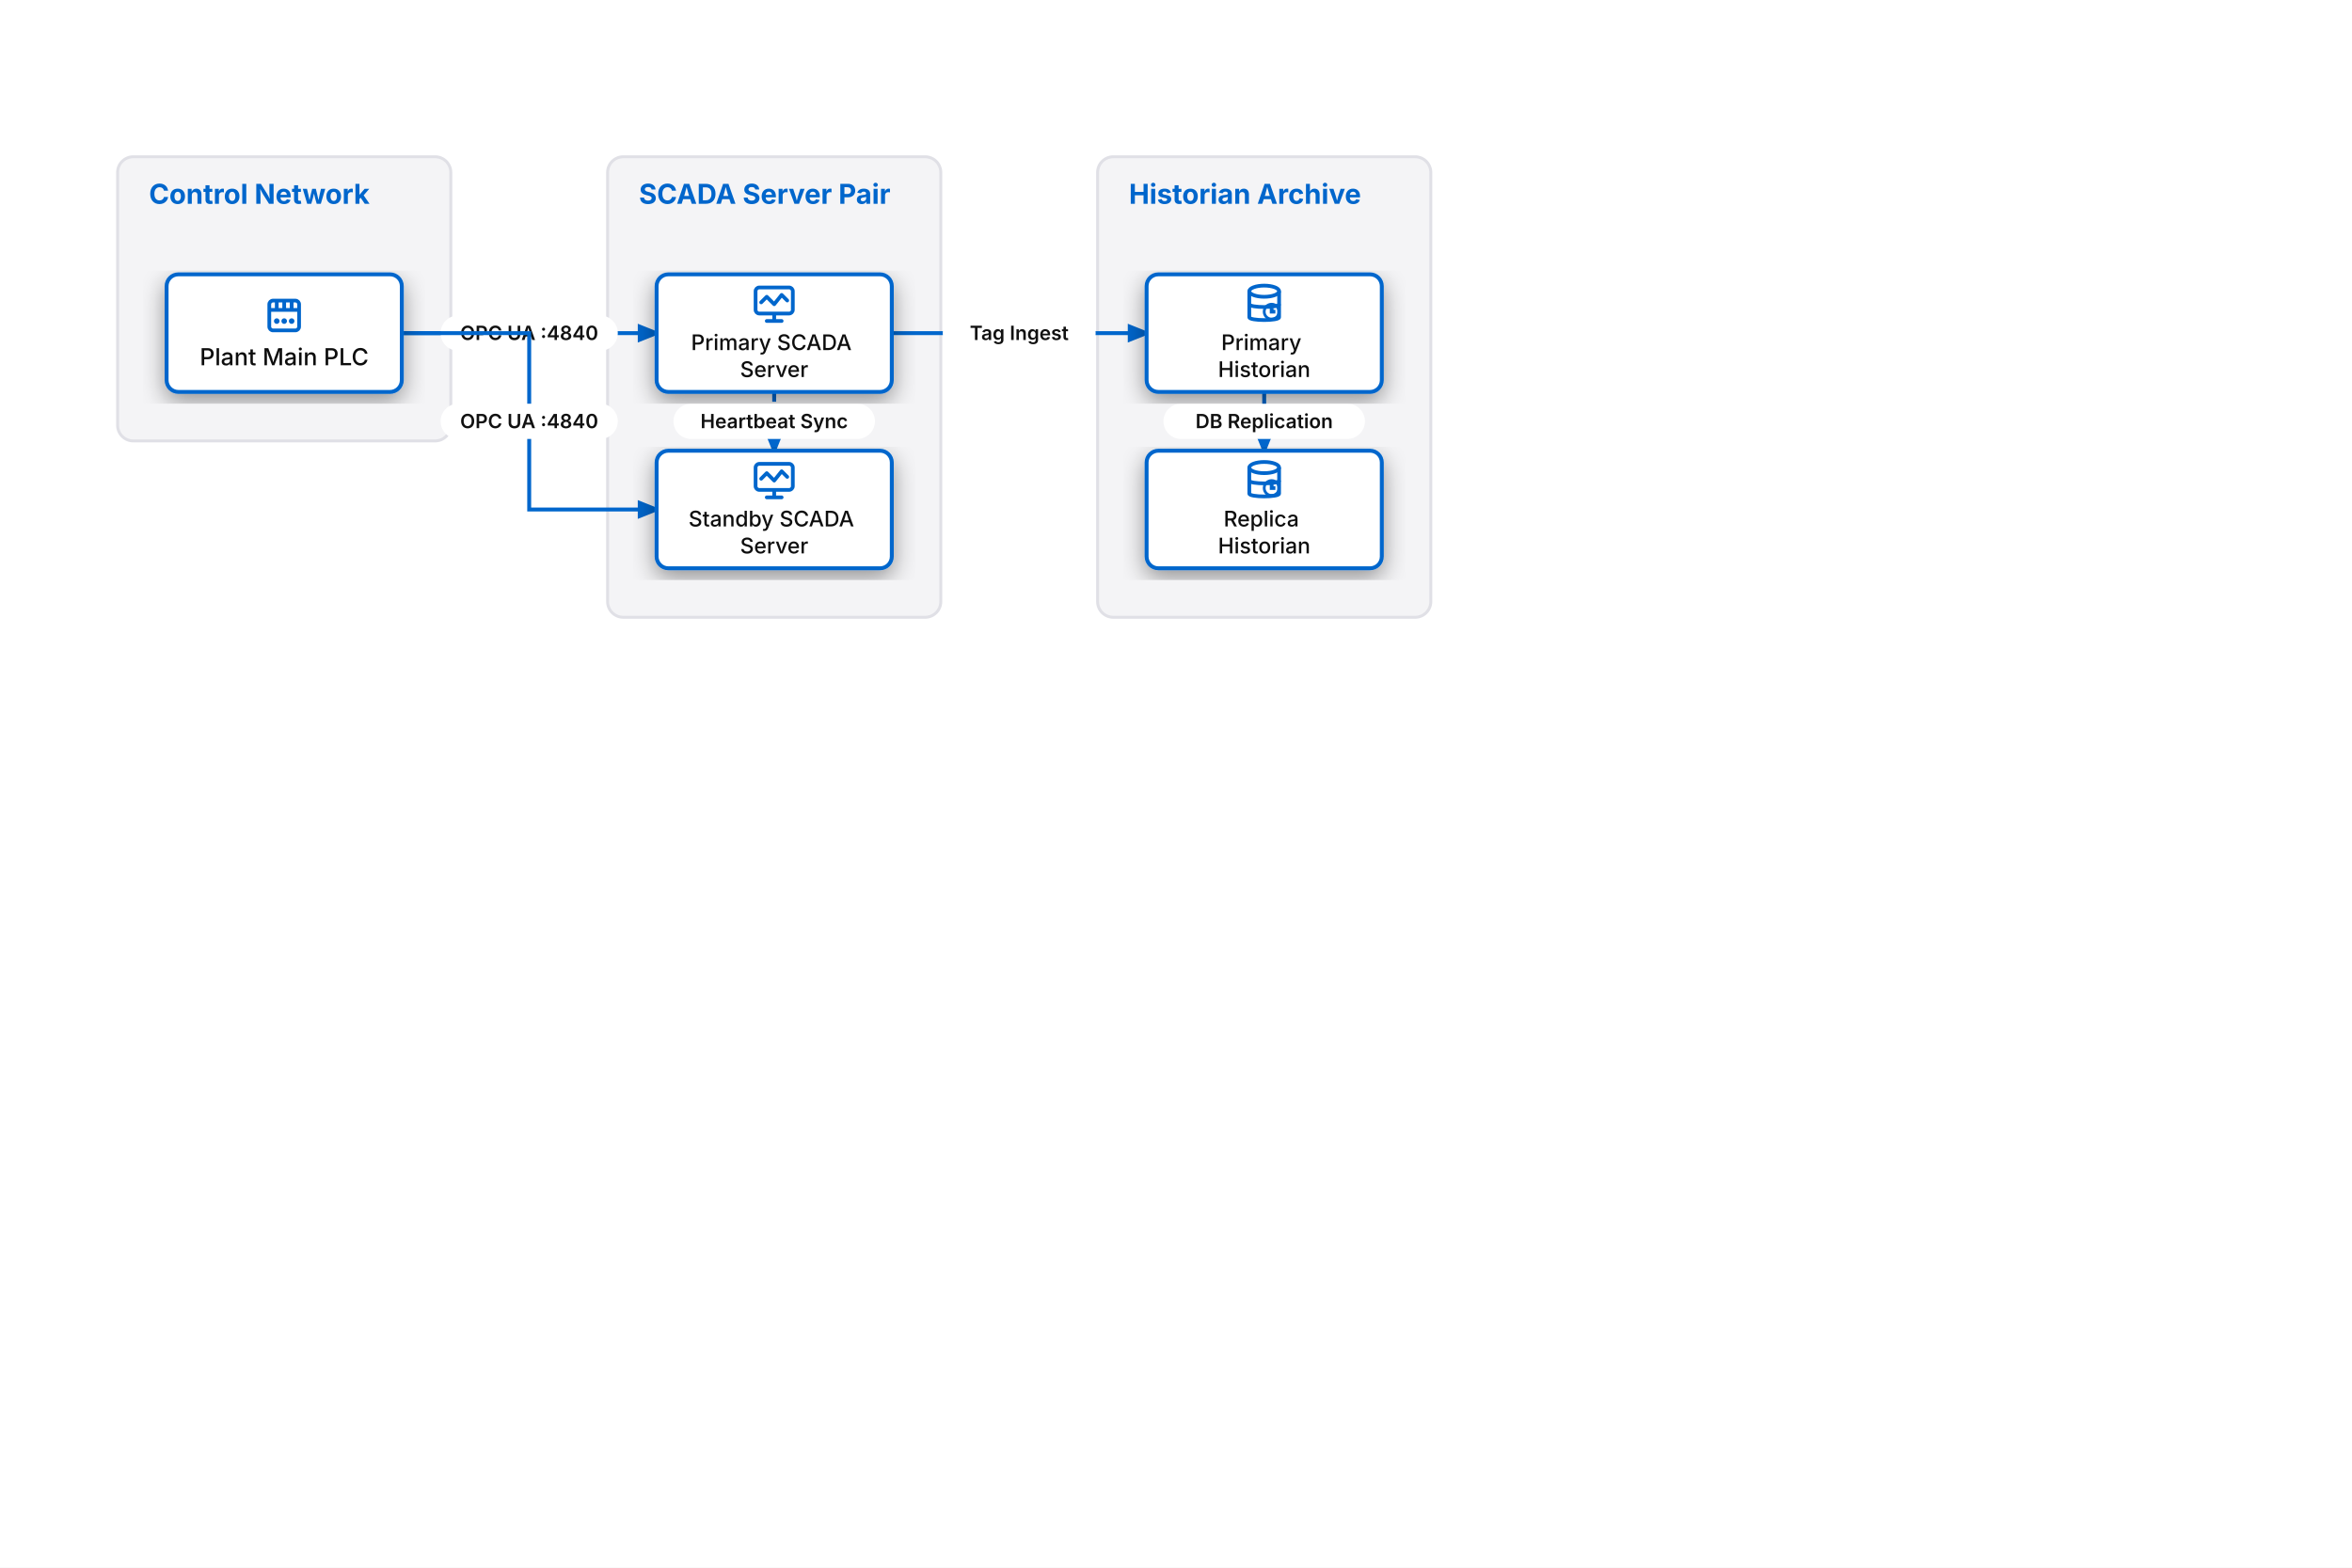
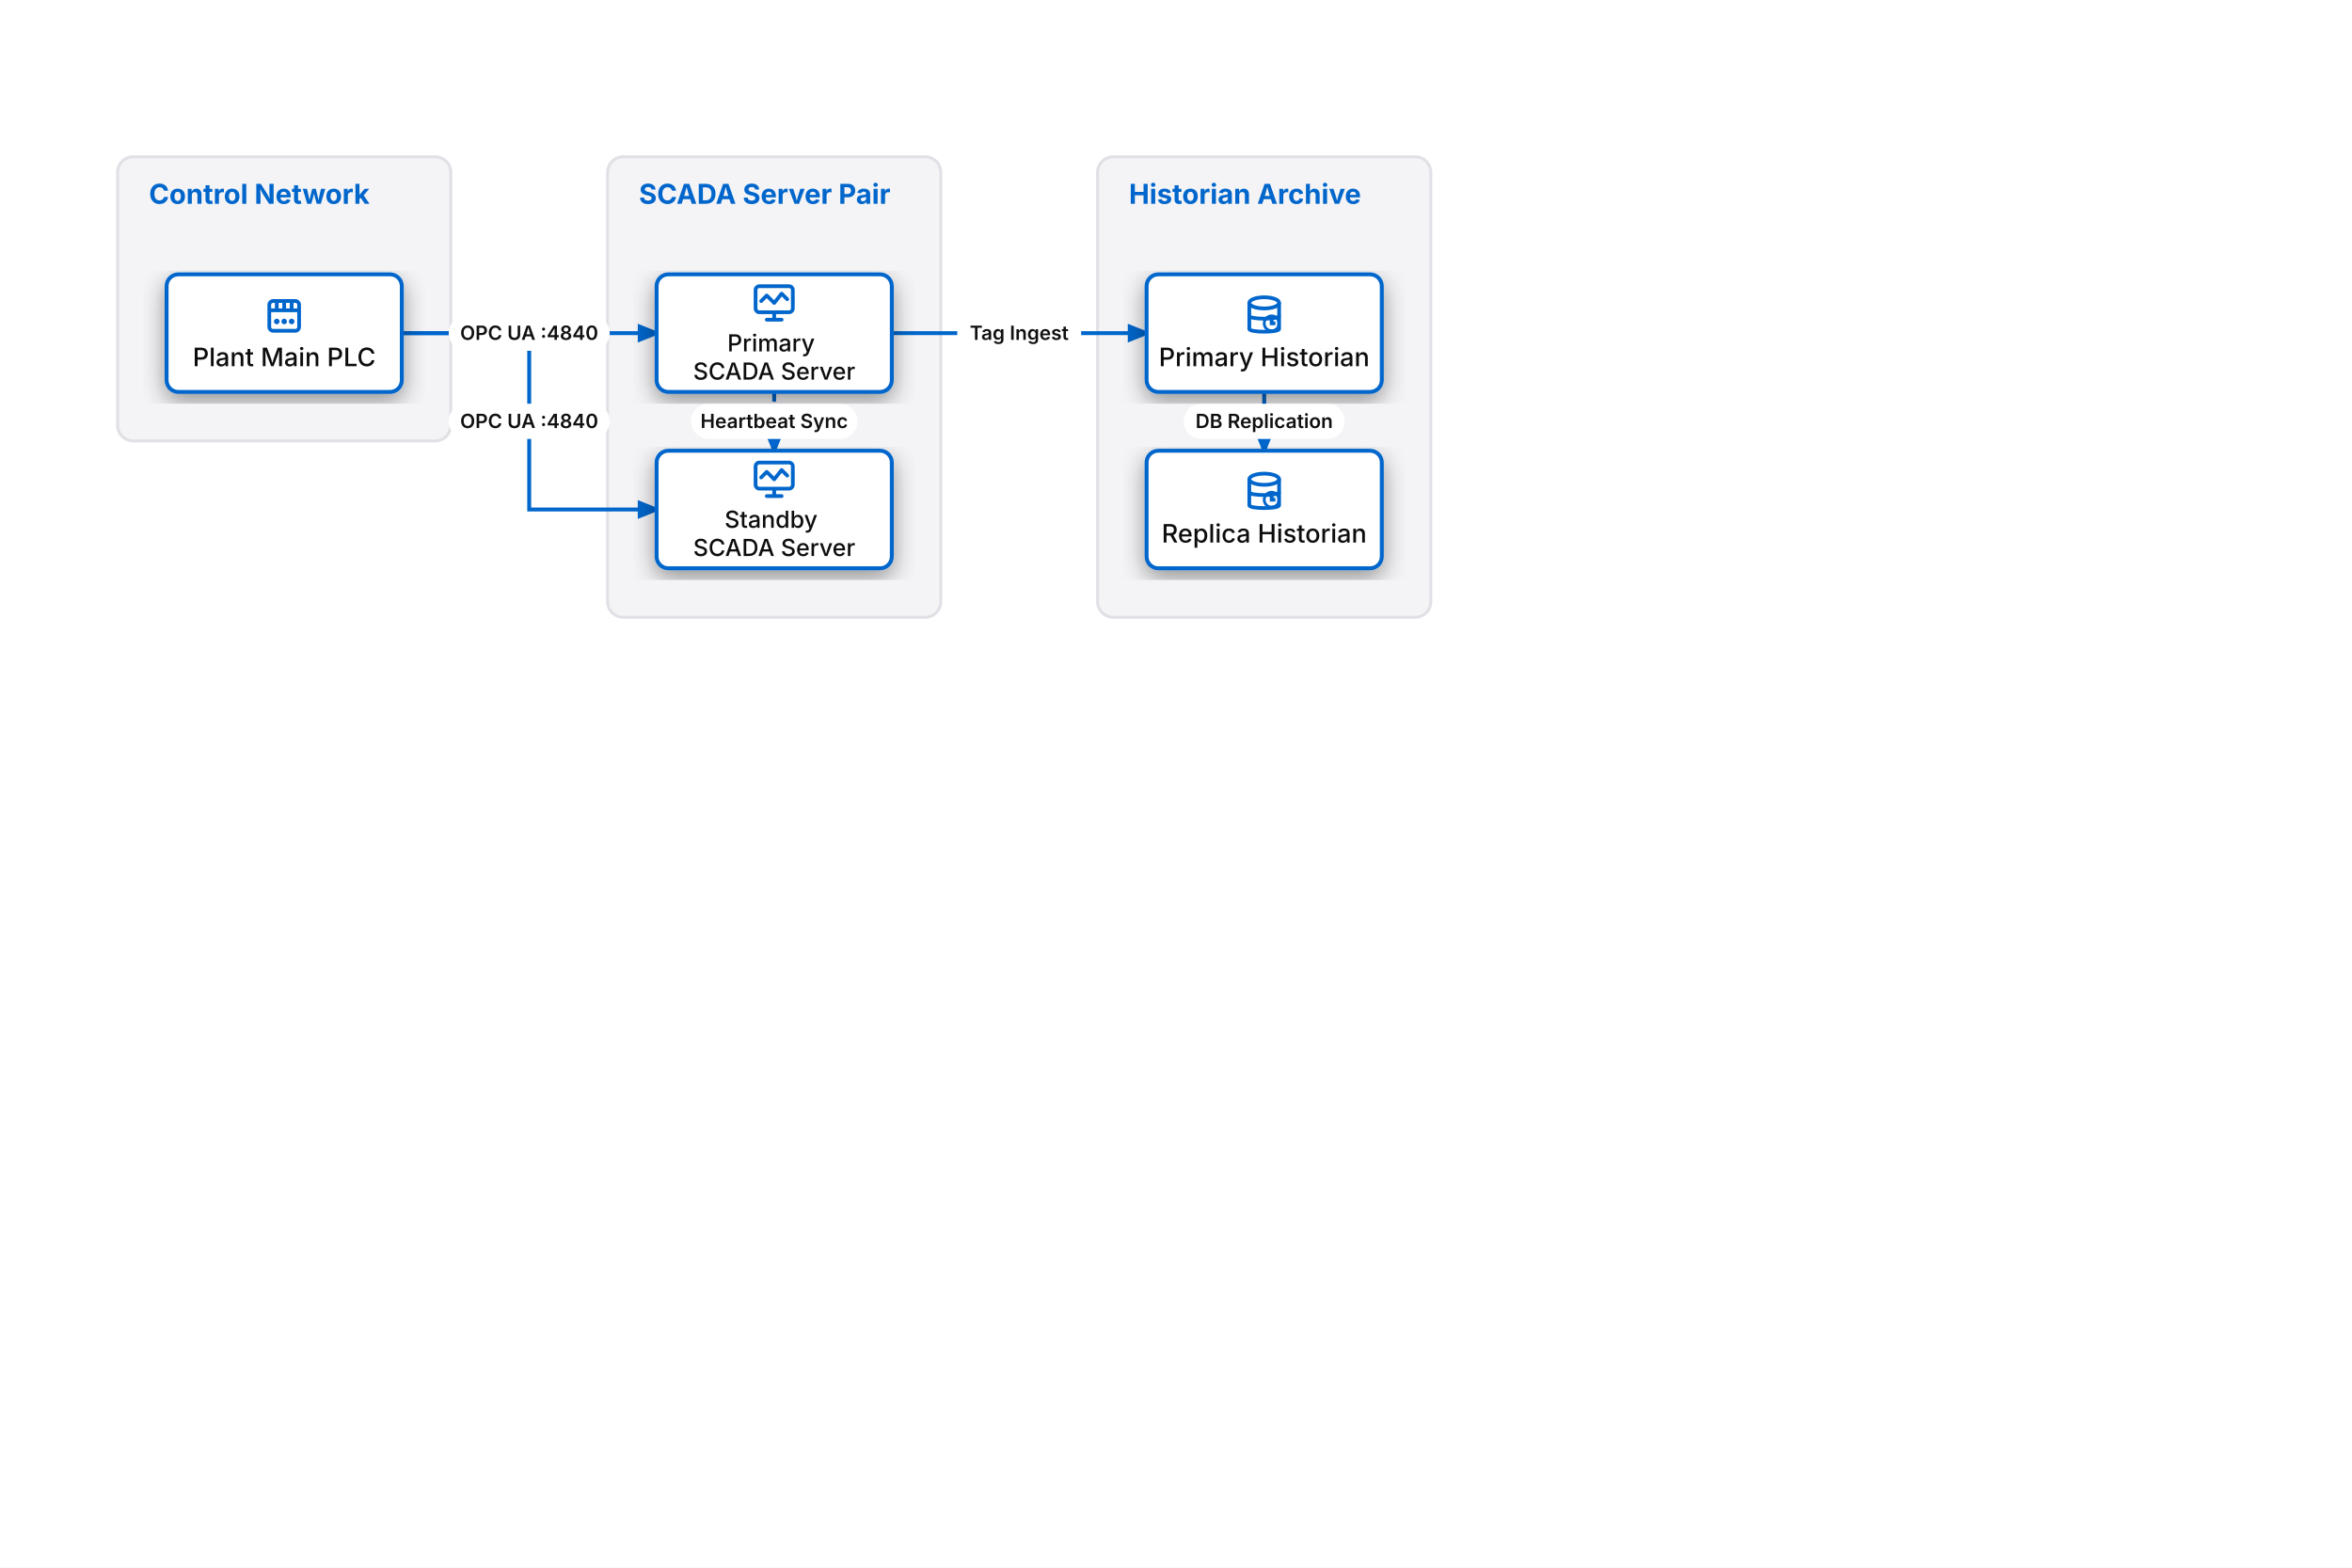
<svg xmlns="http://www.w3.org/2000/svg" viewBox="0 0 1200 800" width="1200" height="800">
  <defs>
    <marker id="arrow" viewBox="0 0 10 10" refX="8" refY="5" markerWidth="6" markerHeight="6" orient="auto-start-reverse">
      <path d="M 0 1 L 10 5 L 0 9 z" fill="#0066CC" />
    </marker>
    <marker id="arrow-tail" viewBox="0 0 10 10" refX="2" refY="5" markerWidth="6" markerHeight="6" orient="auto">
      <path d="M 10 1 L 0 5 L 10 9 z" fill="#0066CC" />
    </marker>
    <filter id="shadow" x="-10%" y="-10%" width="120%" height="120%">
      <feDropShadow dx="0" dy="4" stdDeviation="6" flood-color="#000000" flood-opacity="0.4" />
    </filter>
  </defs>
  <rect width="100%" height="100%" fill="#FFFFFF" />
  <g id="group_1">
    <rect x="60.0" y="80.0" width="170.0" height="145.0" rx="8" fill="#F4F4F6" stroke="#E0E0E6" stroke-width="1.5" />
-     <text x="76.0" y="104.0" fill="#0066CC" font-family="Inter, -apple-system, BlinkMacSystemFont, 'Segoe UI', Roboto, sans-serif" font-size="14" font-weight="bold">Control Network</text>
+     <text x="76" y="104" fill="#0066CC" font-family="Inter, -apple-system, BlinkMacSystemFont, 'Segoe UI', Roboto, sans-serif" font-size="14" font-weight="700" text-anchor="start">Control Network</text>
  </g>
  <g id="group_2">
    <rect x="310.0" y="80.0" width="170.0" height="235.0" rx="8" fill="#F4F4F6" stroke="#E0E0E6" stroke-width="1.5" />
-     <text x="326.0" y="104.0" fill="#0066CC" font-family="Inter, -apple-system, BlinkMacSystemFont, 'Segoe UI', Roboto, sans-serif" font-size="14" font-weight="bold">SCADA Server Pair</text>
+     <text x="326" y="104" fill="#0066CC" font-family="Inter, -apple-system, BlinkMacSystemFont, 'Segoe UI', Roboto, sans-serif" font-size="14" font-weight="700" text-anchor="start">SCADA Server Pair</text>
  </g>
  <g id="group_3">
    <rect x="560.0" y="80.0" width="170.0" height="235.0" rx="8" fill="#F4F4F6" stroke="#E0E0E6" stroke-width="1.5" />
-     <text x="576.0" y="104.0" fill="#0066CC" font-family="Inter, -apple-system, BlinkMacSystemFont, 'Segoe UI', Roboto, sans-serif" font-size="14" font-weight="bold">Historian Archive</text>
+     <text x="576" y="104" fill="#0066CC" font-family="Inter, -apple-system, BlinkMacSystemFont, 'Segoe UI', Roboto, sans-serif" font-size="14" font-weight="700" text-anchor="start">Historian Archive</text>
  </g>
  <path d="M 205.0 170.0 L 335.0 170.0" fill="none" stroke="#0066CC" stroke-width="2" marker-end="url(#arrow)" />
-   <g class="badge">
-     <rect x="224.8" y="161.0" width="90.4" height="18.0" rx="9.0" fill="#FFFFFF" />
-     <text x="270.0" y="173.5" fill="#111111" font-size="10.0" font-family="Inter, -apple-system, BlinkMacSystemFont, 'Segoe UI', Roboto, sans-serif" font-weight="600" text-anchor="middle">OPC UA :4840</text>
-   </g>
  <path d="M 205.0 170.0 L 270.0 170.0 L 270.0 260.0 L 335.0 260.0" fill="none" stroke="#0066CC" stroke-width="2" marker-end="url(#arrow)" />
-   <g class="badge">
-     <rect x="224.8" y="206.0" width="90.4" height="18.0" rx="9.0" fill="#FFFFFF" />
-     <text x="270.0" y="218.5" fill="#111111" font-size="10.0" font-family="Inter, -apple-system, BlinkMacSystemFont, 'Segoe UI', Roboto, sans-serif" font-weight="600" text-anchor="middle">OPC UA :4840</text>
-   </g>
  <path d="M 395.0 200.0 L 395.0 230.0" fill="none" stroke="#0066CC" stroke-width="2" stroke-dasharray="5,5" marker-end="url(#arrow)" />
-   <g class="badge">
-     <rect x="343.6" y="206.0" width="102.8" height="18.0" rx="9.0" fill="#FFFFFF" />
-     <text x="395.0" y="218.5" fill="#111111" font-size="10.0" font-family="Inter, -apple-system, BlinkMacSystemFont, 'Segoe UI', Roboto, sans-serif" font-weight="600" text-anchor="middle">Heartbeat Sync</text>
-   </g>
  <path d="M 455.0 170.0 L 585.0 170.0" fill="none" stroke="#0066CC" stroke-width="2" marker-end="url(#arrow)" />
-   <g class="badge">
-     <rect x="481.0" y="161.0" width="78.0" height="18.0" rx="9.0" fill="#FFFFFF" />
-     <text x="520.0" y="173.5" fill="#111111" font-size="10.0" font-family="Inter, -apple-system, BlinkMacSystemFont, 'Segoe UI', Roboto, sans-serif" font-weight="600" text-anchor="middle">Tag Ingest</text>
-   </g>
  <path d="M 645.0 200.0 L 645.0 230.0" fill="none" stroke="#0066CC" stroke-width="2" marker-end="url(#arrow)" />
  <g class="badge">
-     <rect x="593.6" y="206.0" width="102.8" height="18.0" rx="9.0" fill="#FFFFFF" />
-     <text x="645.0" y="218.5" fill="#111111" font-size="10.0" font-family="Inter, -apple-system, BlinkMacSystemFont, 'Segoe UI', Roboto, sans-serif" font-weight="600" text-anchor="middle">DB Replication</text>
+     <rect x="228.929" y="161.0" width="82.143" height="18.0" rx="9.0" fill="#FFFFFF" />
+     <text x="270" y="173.44" fill="#111111" font-family="Inter, -apple-system, BlinkMacSystemFont, 'Segoe UI', Roboto, sans-serif" font-size="10" font-weight="600" text-anchor="middle">OPC UA :4840</text>
+   </g>
+   <g class="badge">
+     <rect x="228.929" y="206.0" width="82.143" height="18.0" rx="9.0" fill="#FFFFFF" />
+     <text x="270" y="218.44" fill="#111111" font-family="Inter, -apple-system, BlinkMacSystemFont, 'Segoe UI', Roboto, sans-serif" font-size="10" font-weight="600" text-anchor="middle">OPC UA :4840</text>
+   </g>
+   <g class="badge">
+     <rect x="352.537" y="206.0" width="84.926" height="18.0" rx="9.0" fill="#FFFFFF" />
+     <text x="395" y="218.44" fill="#111111" font-family="Inter, -apple-system, BlinkMacSystemFont, 'Segoe UI', Roboto, sans-serif" font-size="10" font-weight="600" text-anchor="middle">Heartbeat Sync</text>
+   </g>
+   <g class="badge">
+     <rect x="488.375" y="161.0" width="63.251" height="18.0" rx="9.0" fill="#FFFFFF" />
+     <text x="520" y="173.44" fill="#111111" font-family="Inter, -apple-system, BlinkMacSystemFont, 'Segoe UI', Roboto, sans-serif" font-size="10" font-weight="600" text-anchor="middle">Tag Ingest</text>
+   </g>
+   <g class="badge">
+     <rect x="603.929" y="206.0" width="82.143" height="18.0" rx="9.0" fill="#FFFFFF" />
+     <text x="645" y="218.44" fill="#111111" font-family="Inter, -apple-system, BlinkMacSystemFont, 'Segoe UI', Roboto, sans-serif" font-size="10" font-weight="600" text-anchor="middle">DB Replication</text>
  </g>
  <g id="plc_main" filter="url(#shadow)">
    <rect x="85.0" y="140.0" width="120.0" height="60.0" rx="6.0" fill="#FFFFFF" stroke="#0066CC" stroke-width="2.0" />
-     <g class="icon icon-plc" transform="translate(133.6, 149.6) scale(0.95)">
+     <g class="icon icon-plc" transform="translate(133.6, 149.8) scale(0.95)">
      <rect x="4" y="4" width="16" height="16" rx="2" fill="none" stroke="#0066CC" stroke-width="2.0" />
      <line x1="4" y1="9" x2="20" y2="9" stroke="#0066CC" stroke-width="2.0" />
      <line x1="8" y1="4" x2="8" y2="9" stroke="#0066CC" stroke-width="2.0" />
      <line x1="12" y1="4" x2="12" y2="9" stroke="#0066CC" stroke-width="2.0" />
      <line x1="16" y1="4" x2="16" y2="9" stroke="#0066CC" stroke-width="2.0" />
      <circle cx="8" cy="15" r="1.5" fill="#0066CC" />
      <circle cx="12" cy="15" r="1.5" fill="#0066CC" />
      <circle cx="16" cy="15" r="1.5" fill="#0066CC" />
    </g>
-     <text x="145.0" y="186.4" text-anchor="middle" fill="#111111" font-family="Inter, -apple-system, BlinkMacSystemFont, 'Segoe UI', Roboto, sans-serif" font-size="12" font-weight="500">Plant Main PLC</text>
+     <text x="145" y="186.87" fill="#111111" font-family="Inter, -apple-system, BlinkMacSystemFont, 'Segoe UI', Roboto, sans-serif" font-size="13" font-weight="500" text-anchor="middle">Plant Main PLC</text>
  </g>
  <g id="scada_pri" filter="url(#shadow)">
    <rect x="335.0" y="140.0" width="120.0" height="60.0" rx="6.0" fill="#FFFFFF" stroke="#0066CC" stroke-width="2.0" />
-     <g class="icon icon-scada" transform="translate(383.6, 143.85) scale(0.95)">
+     <g class="icon icon-scada" transform="translate(383.6, 143.2) scale(0.95)">
      <rect x="2" y="3" width="20" height="14" rx="2" fill="none" stroke="#0066CC" stroke-width="2.0" />
      <line x1="8" y1="21" x2="16" y2="21" stroke="#0066CC" stroke-width="2.0" stroke-linecap="round" />
      <line x1="12" y1="17" x2="12" y2="21" stroke="#0066CC" stroke-width="2.0" />
      <polyline points="5 11 8 8 12 12 16 7 19 10" fill="none" stroke="#0066CC" stroke-width="2.0" stroke-linecap="round" stroke-linejoin="round" />
    </g>
-     <text x="395.0" y="178.65" text-anchor="middle" fill="#111111" font-family="Inter, -apple-system, BlinkMacSystemFont, 'Segoe UI', Roboto, sans-serif" font-size="11.0" font-weight="500">
-       <tspan x="395.0" dy="0">Primary SCADA</tspan>
-       <tspan x="395.0" dy="13.75">Server</tspan>
+     <text x="395" y="179.33" text-anchor="middle" fill="#111111" font-family="Inter, -apple-system, BlinkMacSystemFont, 'Segoe UI', Roboto, sans-serif" font-size="12" font-weight="500">
+       <tspan x="395" dy="0">Primary</tspan>
+       <tspan x="395" dy="14.4">SCADA Server</tspan>
    </text>
  </g>
  <g id="scada_sec" filter="url(#shadow)">
    <rect x="335.0" y="230.0" width="120.0" height="60.0" rx="6.0" fill="#FFFFFF" stroke="#0066CC" stroke-width="2.0" />
-     <g class="icon icon-scada" transform="translate(383.6, 233.85) scale(0.95)">
+     <g class="icon icon-scada" transform="translate(383.6, 233.2) scale(0.95)">
      <rect x="2" y="3" width="20" height="14" rx="2" fill="none" stroke="#0066CC" stroke-width="2.0" />
      <line x1="8" y1="21" x2="16" y2="21" stroke="#0066CC" stroke-width="2.0" stroke-linecap="round" />
      <line x1="12" y1="17" x2="12" y2="21" stroke="#0066CC" stroke-width="2.0" />
      <polyline points="5 11 8 8 12 12 16 7 19 10" fill="none" stroke="#0066CC" stroke-width="2.0" stroke-linecap="round" stroke-linejoin="round" />
    </g>
-     <text x="395.0" y="268.65" text-anchor="middle" fill="#111111" font-family="Inter, -apple-system, BlinkMacSystemFont, 'Segoe UI', Roboto, sans-serif" font-size="11.0" font-weight="500">
-       <tspan x="395.0" dy="0">Standby SCADA</tspan>
-       <tspan x="395.0" dy="13.75">Server</tspan>
+     <text x="395" y="269.33" text-anchor="middle" fill="#111111" font-family="Inter, -apple-system, BlinkMacSystemFont, 'Segoe UI', Roboto, sans-serif" font-size="12" font-weight="500">
+       <tspan x="395" dy="0">Standby</tspan>
+       <tspan x="395" dy="14.4">SCADA Server</tspan>
    </text>
  </g>
  <g id="hist_pri" filter="url(#shadow)">
    <rect x="585.0" y="140.0" width="120.0" height="60.0" rx="6.0" fill="#FFFFFF" stroke="#0066CC" stroke-width="2.0" />
-     <g class="icon icon-historian" transform="translate(633.6, 143.85) scale(0.95)">
+     <g class="icon icon-historian" transform="translate(633.6, 149.8) scale(0.95)">
      <ellipse cx="12" cy="5" rx="8" ry="3" fill="none" stroke="#0066CC" stroke-width="2.0" />
      <path d="M 4 5 V 12 C 4 14 20 14 20 12 V 5" fill="none" stroke="#0066CC" stroke-width="2.0" />
      <path d="M 4 12 V 19 C 4 21 20 21 20 19 V 12" fill="none" stroke="#0066CC" stroke-width="2.0" />
      <circle cx="16" cy="16" r="4" fill="none" stroke="#0066CC" stroke-width="1.5" />
      <polyline points="16 14 16 16 18 16" fill="none" stroke="#0066CC" stroke-width="2.0" />
    </g>
-     <text x="645.0" y="178.65" text-anchor="middle" fill="#111111" font-family="Inter, -apple-system, BlinkMacSystemFont, 'Segoe UI', Roboto, sans-serif" font-size="11.0" font-weight="500">
-       <tspan x="645.0" dy="0">Primary</tspan>
-       <tspan x="645.0" dy="13.75">Historian</tspan>
-     </text>
+     <text x="645" y="186.87" fill="#111111" font-family="Inter, -apple-system, BlinkMacSystemFont, 'Segoe UI', Roboto, sans-serif" font-size="13" font-weight="500" text-anchor="middle">Primary Historian</text>
  </g>
  <g id="hist_sec" filter="url(#shadow)">
    <rect x="585.0" y="230.0" width="120.0" height="60.0" rx="6.0" fill="#FFFFFF" stroke="#0066CC" stroke-width="2.0" />
-     <g class="icon icon-historian" transform="translate(633.6, 233.85) scale(0.95)">
+     <g class="icon icon-historian" transform="translate(633.6, 239.8) scale(0.95)">
      <ellipse cx="12" cy="5" rx="8" ry="3" fill="none" stroke="#0066CC" stroke-width="2.0" />
      <path d="M 4 5 V 12 C 4 14 20 14 20 12 V 5" fill="none" stroke="#0066CC" stroke-width="2.0" />
      <path d="M 4 12 V 19 C 4 21 20 21 20 19 V 12" fill="none" stroke="#0066CC" stroke-width="2.0" />
      <circle cx="16" cy="16" r="4" fill="none" stroke="#0066CC" stroke-width="1.5" />
      <polyline points="16 14 16 16 18 16" fill="none" stroke="#0066CC" stroke-width="2.0" />
    </g>
-     <text x="645.0" y="268.65" text-anchor="middle" fill="#111111" font-family="Inter, -apple-system, BlinkMacSystemFont, 'Segoe UI', Roboto, sans-serif" font-size="11.0" font-weight="500">
-       <tspan x="645.0" dy="0">Replica</tspan>
-       <tspan x="645.0" dy="13.75">Historian</tspan>
-     </text>
+     <text x="645" y="276.87" fill="#111111" font-family="Inter, -apple-system, BlinkMacSystemFont, 'Segoe UI', Roboto, sans-serif" font-size="13" font-weight="500" text-anchor="middle">Replica Historian</text>
  </g>
</svg>
